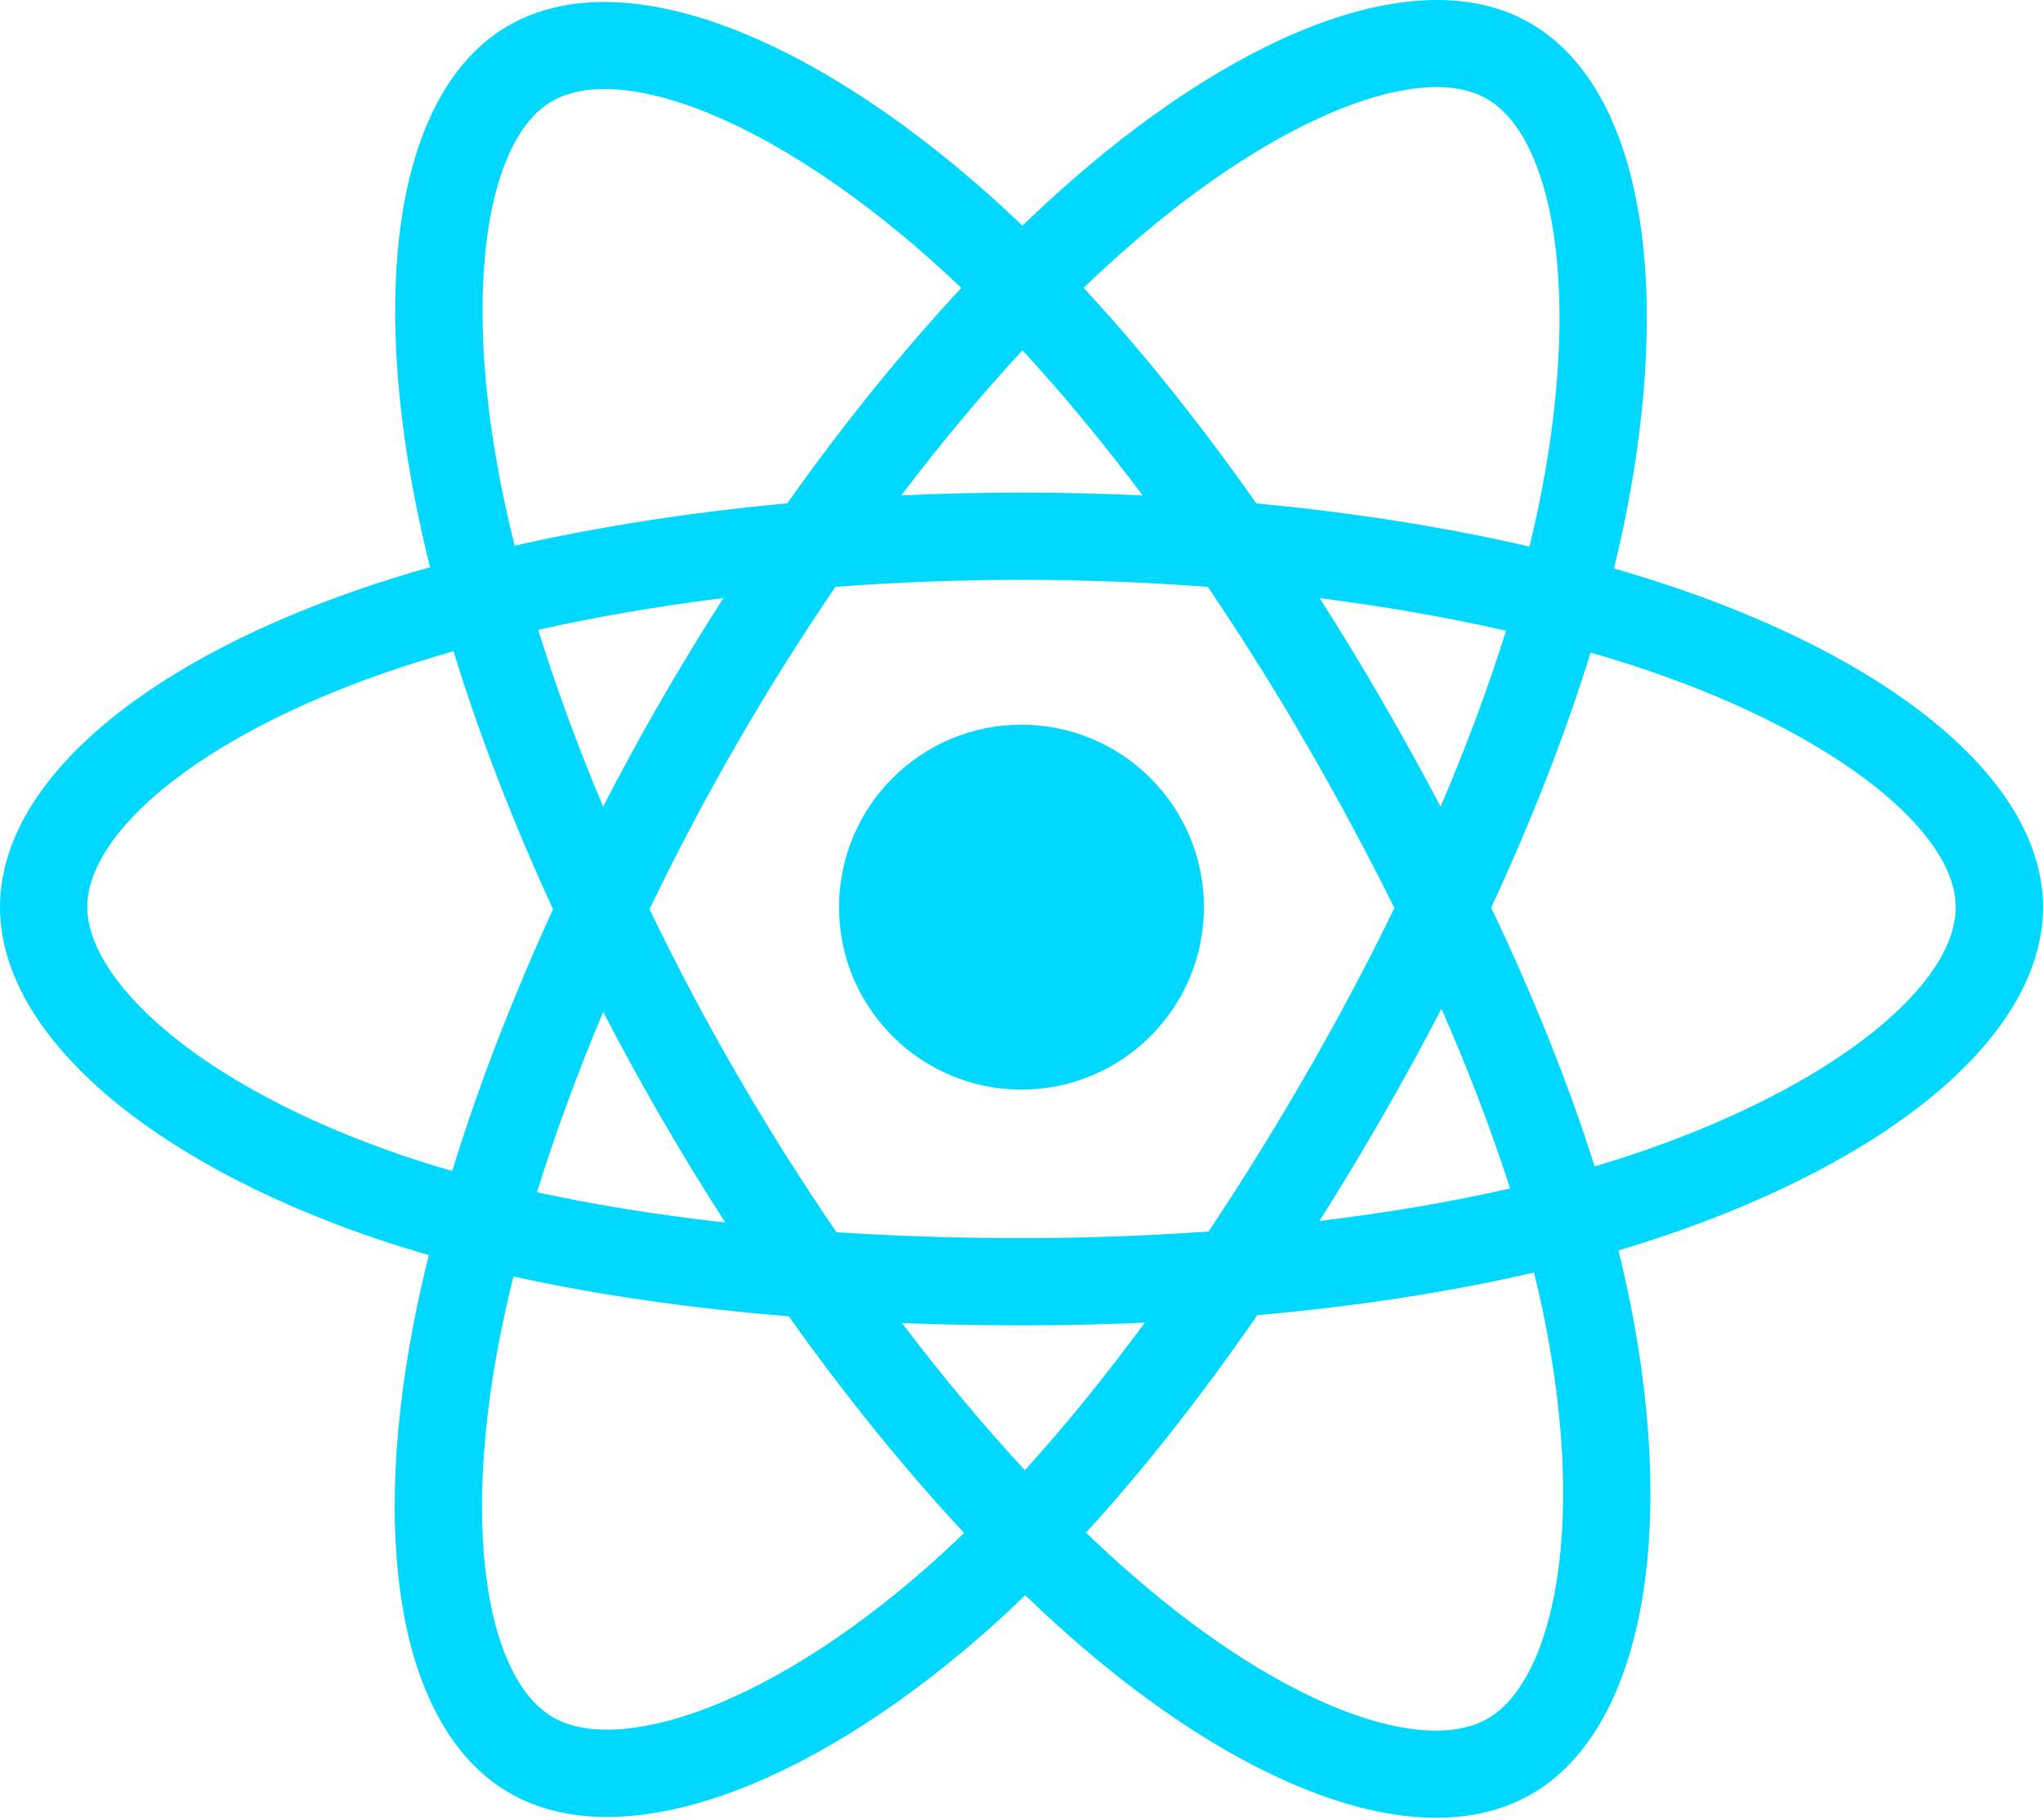
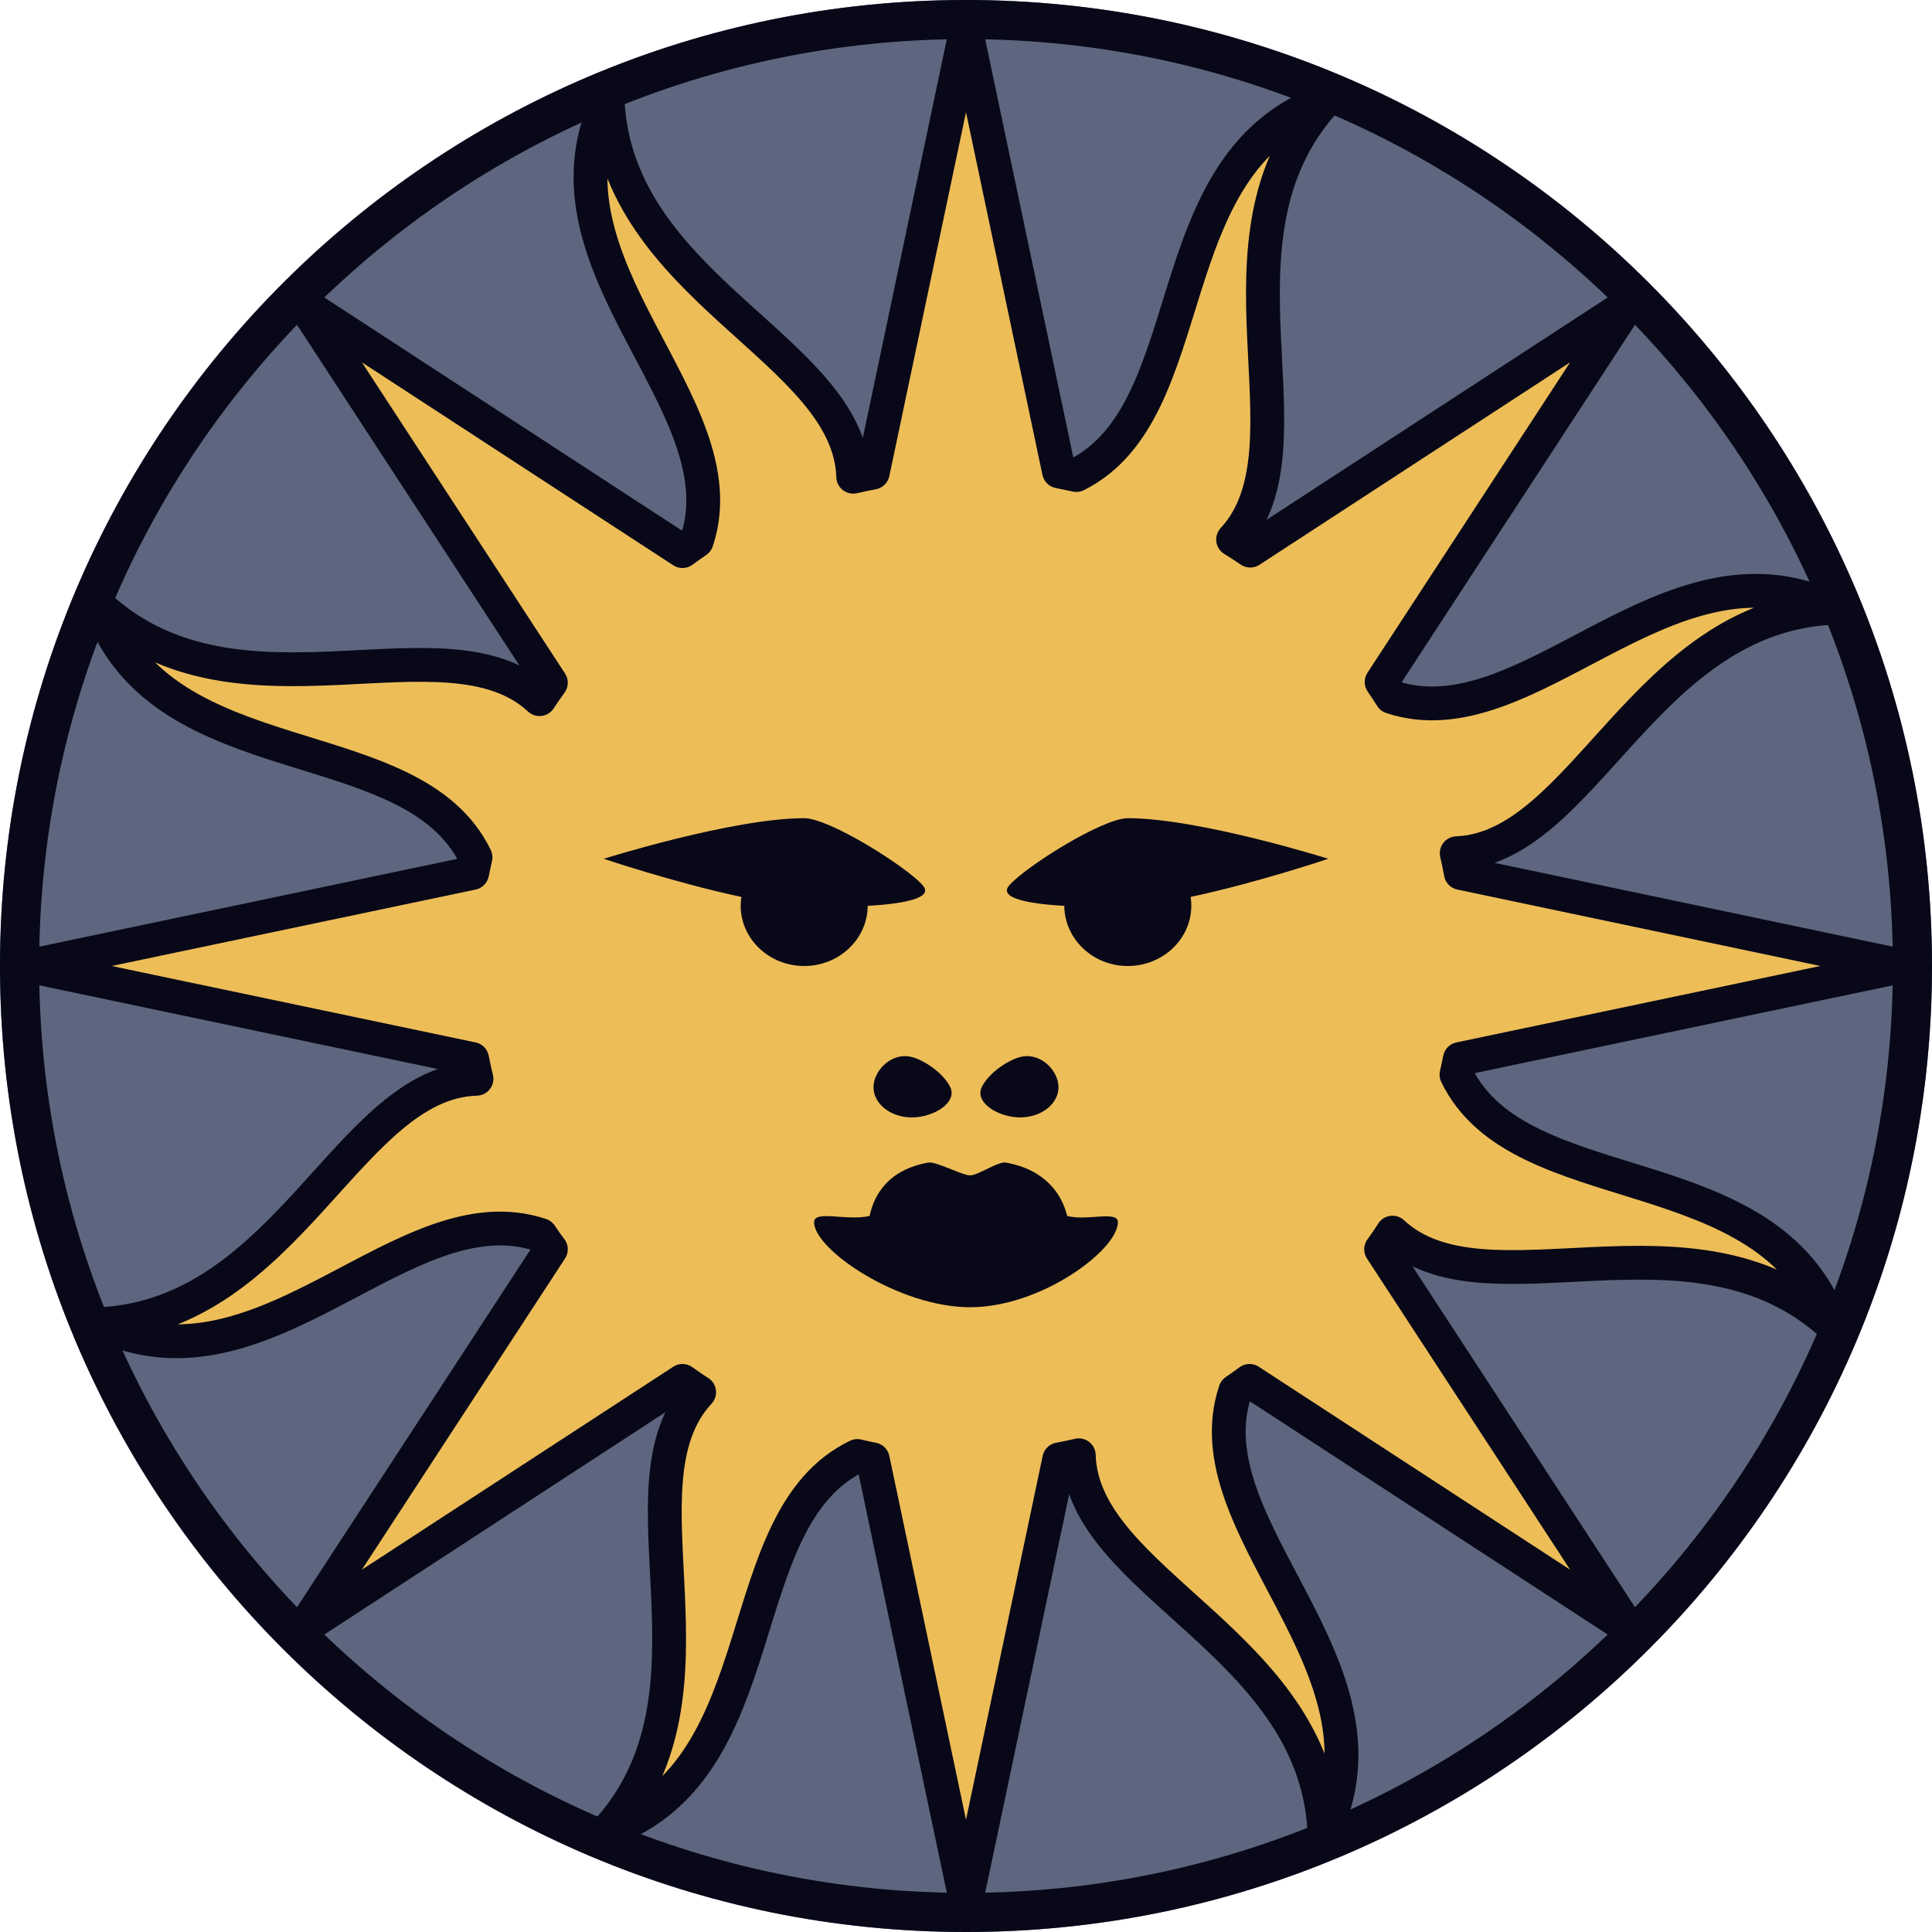
- <svg xmlns="http://www.w3.org/2000/svg" aria-hidden="true" role="img" class="iconify iconify--logos" width="35.93" height="32" preserveAspectRatio="xMidYMid meet" viewBox="0 0 256 228">
-   <path fill="#00D8FF" d="M210.483 73.824a171.49 171.49 0 0 0-8.24-2.597c.465-1.9.893-3.777 1.273-5.621c6.238-30.281 2.16-54.676-11.769-62.708c-13.355-7.7-35.196.329-57.254 19.526a171.23 171.23 0 0 0-6.375 5.848a155.866 155.866 0 0 0-4.241-3.917C100.759 3.829 77.587-4.822 63.673 3.233C50.33 10.957 46.379 33.89 51.995 62.588a170.974 170.974 0 0 0 1.892 8.48c-3.28.932-6.445 1.924-9.474 2.98C17.309 83.498 0 98.307 0 113.668c0 15.865 18.582 31.778 46.812 41.427a145.52 145.52 0 0 0 6.921 2.165a167.467 167.467 0 0 0-2.01 9.138c-5.354 28.2-1.173 50.591 12.134 58.266c13.744 7.926 36.812-.22 59.273-19.855a145.567 145.567 0 0 0 5.342-4.923a168.064 168.064 0 0 0 6.92 6.314c21.758 18.722 43.246 26.282 56.54 18.586c13.731-7.949 18.194-32.003 12.4-61.268a145.016 145.016 0 0 0-1.535-6.842c1.62-.48 3.21-.974 4.76-1.488c29.348-9.723 48.443-25.443 48.443-41.52c0-15.417-17.868-30.326-45.517-39.844Zm-6.365 70.984c-1.4.463-2.836.91-4.3 1.345c-3.24-10.257-7.612-21.163-12.963-32.432c5.106-11 9.31-21.767 12.459-31.957c2.619.758 5.16 1.557 7.61 2.4c23.69 8.156 38.14 20.213 38.14 29.504c0 9.896-15.606 22.743-40.946 31.14Zm-10.514 20.834c2.562 12.94 2.927 24.64 1.23 33.787c-1.524 8.219-4.59 13.698-8.382 15.893c-8.067 4.67-25.32-1.4-43.927-17.412a156.726 156.726 0 0 1-6.437-5.87c7.214-7.889 14.423-17.06 21.459-27.246c12.376-1.098 24.068-2.894 34.671-5.345a134.17 134.17 0 0 1 1.386 6.193ZM87.276 214.515c-7.882 2.783-14.16 2.863-17.955.675c-8.075-4.657-11.432-22.636-6.853-46.752a156.923 156.923 0 0 1 1.869-8.499c10.486 2.32 22.093 3.988 34.498 4.994c7.084 9.967 14.501 19.128 21.976 27.15a134.668 134.668 0 0 1-4.877 4.492c-9.933 8.682-19.886 14.842-28.658 17.94ZM50.35 144.747c-12.483-4.267-22.792-9.812-29.858-15.863c-6.35-5.437-9.555-10.836-9.555-15.216c0-9.322 13.897-21.212 37.076-29.293c2.813-.98 5.757-1.905 8.812-2.773c3.204 10.42 7.406 21.315 12.477 32.332c-5.137 11.18-9.399 22.249-12.634 32.792a134.718 134.718 0 0 1-6.318-1.979Zm12.378-84.26c-4.811-24.587-1.616-43.134 6.425-47.789c8.564-4.958 27.502 2.111 47.463 19.835a144.318 144.318 0 0 1 3.841 3.545c-7.438 7.987-14.787 17.08-21.808 26.988c-12.04 1.116-23.565 2.908-34.161 5.309a160.342 160.342 0 0 1-1.76-7.887Zm110.427 27.268a347.8 347.8 0 0 0-7.785-12.803c8.168 1.033 15.994 2.404 23.343 4.08c-2.206 7.072-4.956 14.465-8.193 22.045a381.151 381.151 0 0 0-7.365-13.322Zm-45.032-43.861c5.044 5.465 10.096 11.566 15.065 18.186a322.04 322.04 0 0 0-30.257-.006c4.974-6.559 10.069-12.652 15.192-18.18ZM82.802 87.83a323.167 323.167 0 0 0-7.227 13.238c-3.184-7.553-5.909-14.98-8.134-22.152c7.304-1.634 15.093-2.97 23.209-3.984a321.524 321.524 0 0 0-7.848 12.897Zm8.081 65.352c-8.385-.936-16.291-2.203-23.593-3.793c2.26-7.3 5.045-14.885 8.298-22.6a321.187 321.187 0 0 0 7.257 13.246c2.594 4.48 5.28 8.868 8.038 13.147Zm37.542 31.03c-5.184-5.592-10.354-11.779-15.403-18.433c4.902.192 9.899.29 14.978.29c5.218 0 10.376-.117 15.453-.343c-4.985 6.774-10.018 12.97-15.028 18.486Zm52.198-57.817c3.422 7.8 6.306 15.345 8.596 22.52c-7.422 1.694-15.436 3.058-23.88 4.071a382.417 382.417 0 0 0 7.859-13.026a347.403 347.403 0 0 0 7.425-13.565Zm-16.898 8.101a358.557 358.557 0 0 1-12.281 19.815a329.4 329.4 0 0 1-23.444.823c-7.967 0-15.716-.248-23.178-.732a310.202 310.202 0 0 1-12.513-19.846h.001a307.41 307.41 0 0 1-10.923-20.627a310.278 310.278 0 0 1 10.89-20.637l-.001.001a307.318 307.318 0 0 1 12.413-19.761c7.613-.576 15.42-.876 23.31-.876H128c7.926 0 15.743.303 23.354.883a329.357 329.357 0 0 1 12.335 19.695a358.489 358.489 0 0 1 11.036 20.54a329.472 329.472 0 0 1-11 20.722Zm22.56-122.124c8.572 4.944 11.906 24.881 6.52 51.026c-.344 1.668-.73 3.367-1.15 5.09c-10.622-2.452-22.155-4.275-34.23-5.408c-7.034-10.017-14.323-19.124-21.64-27.008a160.789 160.789 0 0 1 5.888-5.4c18.9-16.447 36.564-22.941 44.612-18.3ZM128 90.808c12.625 0 22.86 10.235 22.86 22.86s-10.235 22.86-22.86 22.86s-22.86-10.235-22.86-22.86s10.235-22.86 22.86-22.86Z" />
+ <svg xmlns="http://www.w3.org/2000/svg" width="100%" height="100%" viewBox="0 0 8 8" version="1.1" xml:space="preserve" style="fill-rule:evenodd;clip-rule:evenodd;stroke-linejoin:round;">
+   <g id="layer1">
+     <circle cx="4" cy="4" r="4" style="fill:#5d667e;" />
+     <path d="M4,0c2.208,0 4,1.792 4,4c0,2.208 -1.792,4 -4,4c-2.208,0 -4,-1.792 -4,-4c0,-2.208 1.792,-4 4,-4Zm0,0.162c2.118,0 3.838,1.72 3.838,3.838c-0,2.118 -1.72,3.838 -3.838,3.838c-2.118,-0 -3.838,-1.72 -3.838,-3.838c0,-2.118 1.72,-3.838 3.838,-3.838Z" style="fill:#080818;" />
+     <g>
+       <g id="g12837">
+         <path id="circle895" d="M4,0.125l-0.386,1.832c-0.027,0.005 -0.054,0.011 -0.081,0.017c-0.016,-0.528 -0.976,-0.777 -1.017,-1.554c-0.32,0.682 0.558,1.254 0.369,1.82c-0.02,0.014 -0.04,0.028 -0.059,0.042l-1.568,-1.022l1.023,1.567c-0.016,0.022 -0.032,0.045 -0.047,0.068c-0.386,-0.358 -1.239,0.141 -1.817,-0.378c0.258,0.711 1.29,0.491 1.552,1.033c-0.005,0.021 -0.009,0.043 -0.014,0.065l-1.833,0.385l1.833,0.385c0.006,0.028 0.011,0.055 0.018,0.082c-0.529,0.015 -0.778,0.975 -1.556,1.016c0.683,0.32 1.256,-0.558 1.822,-0.369c0.014,0.02 0.027,0.04 0.042,0.059l-1.023,1.567l1.568,-1.022c0.023,0.016 0.045,0.032 0.069,0.047c-0.359,0.385 0.141,1.238 -0.379,1.815c0.711,-0.257 0.491,-1.289 1.034,-1.551c0.021,0.005 0.043,0.01 0.064,0.014l0.386,1.832l0.386,-1.832c0.027,-0.005 0.054,-0.011 0.081,-0.017c0.015,0.528 0.976,0.777 1.017,1.554c0.32,-0.682 -0.558,-1.254 -0.369,-1.82c0.02,-0.014 0.04,-0.028 0.059,-0.042l1.568,1.022l-1.023,-1.567c0.016,-0.022 0.032,-0.045 0.047,-0.069c0.386,0.359 1.239,-0.14 1.817,0.379c-0.258,-0.711 -1.29,-0.491 -1.552,-1.033c0.005,-0.021 0.009,-0.043 0.014,-0.065l1.833,-0.385l-1.829,-0.385c-0.005,-0.027 -0.011,-0.055 -0.017,-0.082c0.525,-0.021 0.775,-0.975 1.551,-1.016c-0.682,-0.319 -1.255,0.557 -1.821,0.369c-0.014,-0.021 -0.027,-0.042 -0.041,-0.062l1.021,-1.564l-1.565,1.02c-0.023,-0.016 -0.047,-0.031 -0.071,-0.046c0.357,-0.386 -0.141,-1.237 0.378,-1.814c-0.708,0.256 -0.493,1.28 -1.027,1.547c-0.024,-0.005 -0.048,-0.01 -0.072,-0.015l-0.385,-1.827Z" style="fill:#edbd58;stroke:#080818;stroke-width:0.14px;" />
+       </g>
+       <g>
+         <path d="M3.776,4.377c0.053,0.014 0.131,0.067 0.159,0.125c0.03,0.065 -0.071,0.125 -0.159,0.125c-0.088,-0 -0.159,-0.056 -0.159,-0.125c-0,-0.069 0.075,-0.147 0.159,-0.125Z" style="fill:#080818;" />
+         <path d="M3.776,4.377c0.053,0.014 0.131,0.067 0.159,0.125c0.03,0.065 -0.071,0.125 -0.159,0.125c-0.088,-0 -0.159,-0.056 -0.159,-0.125c-0,-0.069 0.075,-0.147 0.159,-0.125Z" style="fill-opacity:0;" />
+         <path d="M4.224,4.377c-0.053,0.014 -0.131,0.067 -0.159,0.125c-0.03,0.065 0.071,0.125 0.159,0.125c0.088,-0 0.159,-0.056 0.159,-0.125c0,-0.069 -0.075,-0.147 -0.159,-0.125Z" style="fill:#080818;" />
+         <path d="M4.224,4.377c-0.053,0.014 -0.131,0.067 -0.159,0.125c-0.03,0.065 0.071,0.125 0.159,0.125c0.088,-0 0.159,-0.056 0.159,-0.125c0,-0.069 -0.075,-0.147 -0.159,-0.125Z" style="fill-opacity:0;" />
+       </g>
+       <path d="M3.601,5.035c0.018,-0.088 0.078,-0.192 0.243,-0.221c0.031,-0.006 0.14,0.053 0.173,0.053c0.033,-0 0.117,-0.059 0.148,-0.053c0.166,0.03 0.232,0.132 0.254,0.221c0.083,0.022 0.21,-0.024 0.21,0.026c-0,0.114 -0.317,0.352 -0.612,0.352c-0.295,-0 -0.646,-0.238 -0.646,-0.352c0,-0.052 0.133,-0.004 0.23,-0.026Z" style="fill:#080818;" />
+       <path d="M3.601,5.035c0.018,-0.088 0.078,-0.192 0.243,-0.221c0.031,-0.006 0.14,0.053 0.173,0.053c0.033,-0 0.117,-0.059 0.148,-0.053c0.166,0.03 0.232,0.132 0.254,0.221c0.083,0.022 0.21,-0.024 0.21,0.026c-0,0.114 -0.317,0.352 -0.612,0.352c-0.295,-0 -0.646,-0.238 -0.646,-0.352c0,-0.052 0.133,-0.004 0.23,-0.026Zm0.244,-0.055c0.023,0.009 0.063,0.024 0.084,0.032c0.036,0.012 0.068,0.017 0.088,0.017c0.024,0 0.057,-0.005 0.093,-0.02c0.015,-0.007 0.04,-0.018 0.058,-0.027c0.057,0.019 0.084,0.056 0.093,0.092l0.075,0.076c-0.09,0.055 -0.206,0.1 -0.319,0.1c-0.114,0 -0.238,-0.045 -0.336,-0.101l0.079,-0.081c0.007,-0.034 0.031,-0.07 0.085,-0.088Z" style="fill-opacity:0;" />
+       <g>
+         <path d="M3.07,3.714c-0.277,-0.059 -0.57,-0.158 -0.57,-0.158c-0,-0 0.534,-0.168 0.83,-0.168c0.105,-0 0.422,0.2 0.49,0.277c0.051,0.056 -0.089,0.078 -0.227,0.086c-0.001,0.137 -0.118,0.249 -0.263,0.249c-0.145,0 -0.263,-0.112 -0.263,-0.25c-0,-0.012 0.001,-0.025 0.003,-0.036Z" style="fill:#080818;" />
+         <path d="M3.07,3.714c-0.277,-0.059 -0.57,-0.158 -0.57,-0.158c-0,-0 0.534,-0.168 0.83,-0.168c0.105,-0 0.422,0.2 0.49,0.277c0.051,0.056 -0.089,0.078 -0.227,0.086c-0.001,0.137 -0.118,0.249 -0.263,0.249c-0.145,0 -0.263,-0.112 -0.263,-0.25c-0,-0.012 0.001,-0.025 0.003,-0.036Zm0.254,-0.164c-0.062,0 -0.134,0.009 -0.21,0.021l0.116,0.167c-0.001,0.004 -0.001,0.008 -0.001,0.012c0,0.051 0.047,0.088 0.101,0.088c0.053,-0 0.1,-0.037 0.101,-0.088l0.095,-0.101c-0.024,-0.015 -0.05,-0.03 -0.075,-0.043c-0.047,-0.026 -0.117,-0.052 -0.127,-0.056Z" style="fill-opacity:0;" />
+         <path d="M4.93,3.714c0.277,-0.059 0.57,-0.158 0.57,-0.158c-0,-0 -0.534,-0.168 -0.83,-0.168c-0.105,-0 -0.422,0.2 -0.49,0.277c-0.051,0.056 0.089,0.078 0.227,0.086c0.001,0.137 0.118,0.249 0.263,0.249c0.145,0 0.263,-0.112 0.263,-0.25c0,-0.012 -0.001,-0.025 -0.003,-0.036Z" style="fill:#080818;" />
+         <path d="M4.93,3.714c0.277,-0.059 0.57,-0.158 0.57,-0.158c-0,-0 -0.534,-0.168 -0.83,-0.168c-0.105,-0 -0.422,0.2 -0.49,0.277c-0.051,0.056 0.089,0.078 0.227,0.086c0.001,0.137 0.118,0.249 0.263,0.249c0.145,0 0.263,-0.112 0.263,-0.25c0,-0.012 -0.001,-0.025 -0.003,-0.036Zm-0.254,-0.164c-0.01,0.004 -0.08,0.03 -0.127,0.056c-0.025,0.013 -0.051,0.028 -0.075,0.043l0.095,0.101c0.001,0.051 0.048,0.088 0.101,0.088c0.054,-0 0.101,-0.037 0.101,-0.088c-0,-0.004 -0,-0.008 -0.001,-0.012l0.116,-0.167c-0.076,-0.013 -0.148,-0.021 -0.21,-0.021Z" style="fill-opacity:0;" />
+       </g>
+     </g>
+   </g>
</svg>
